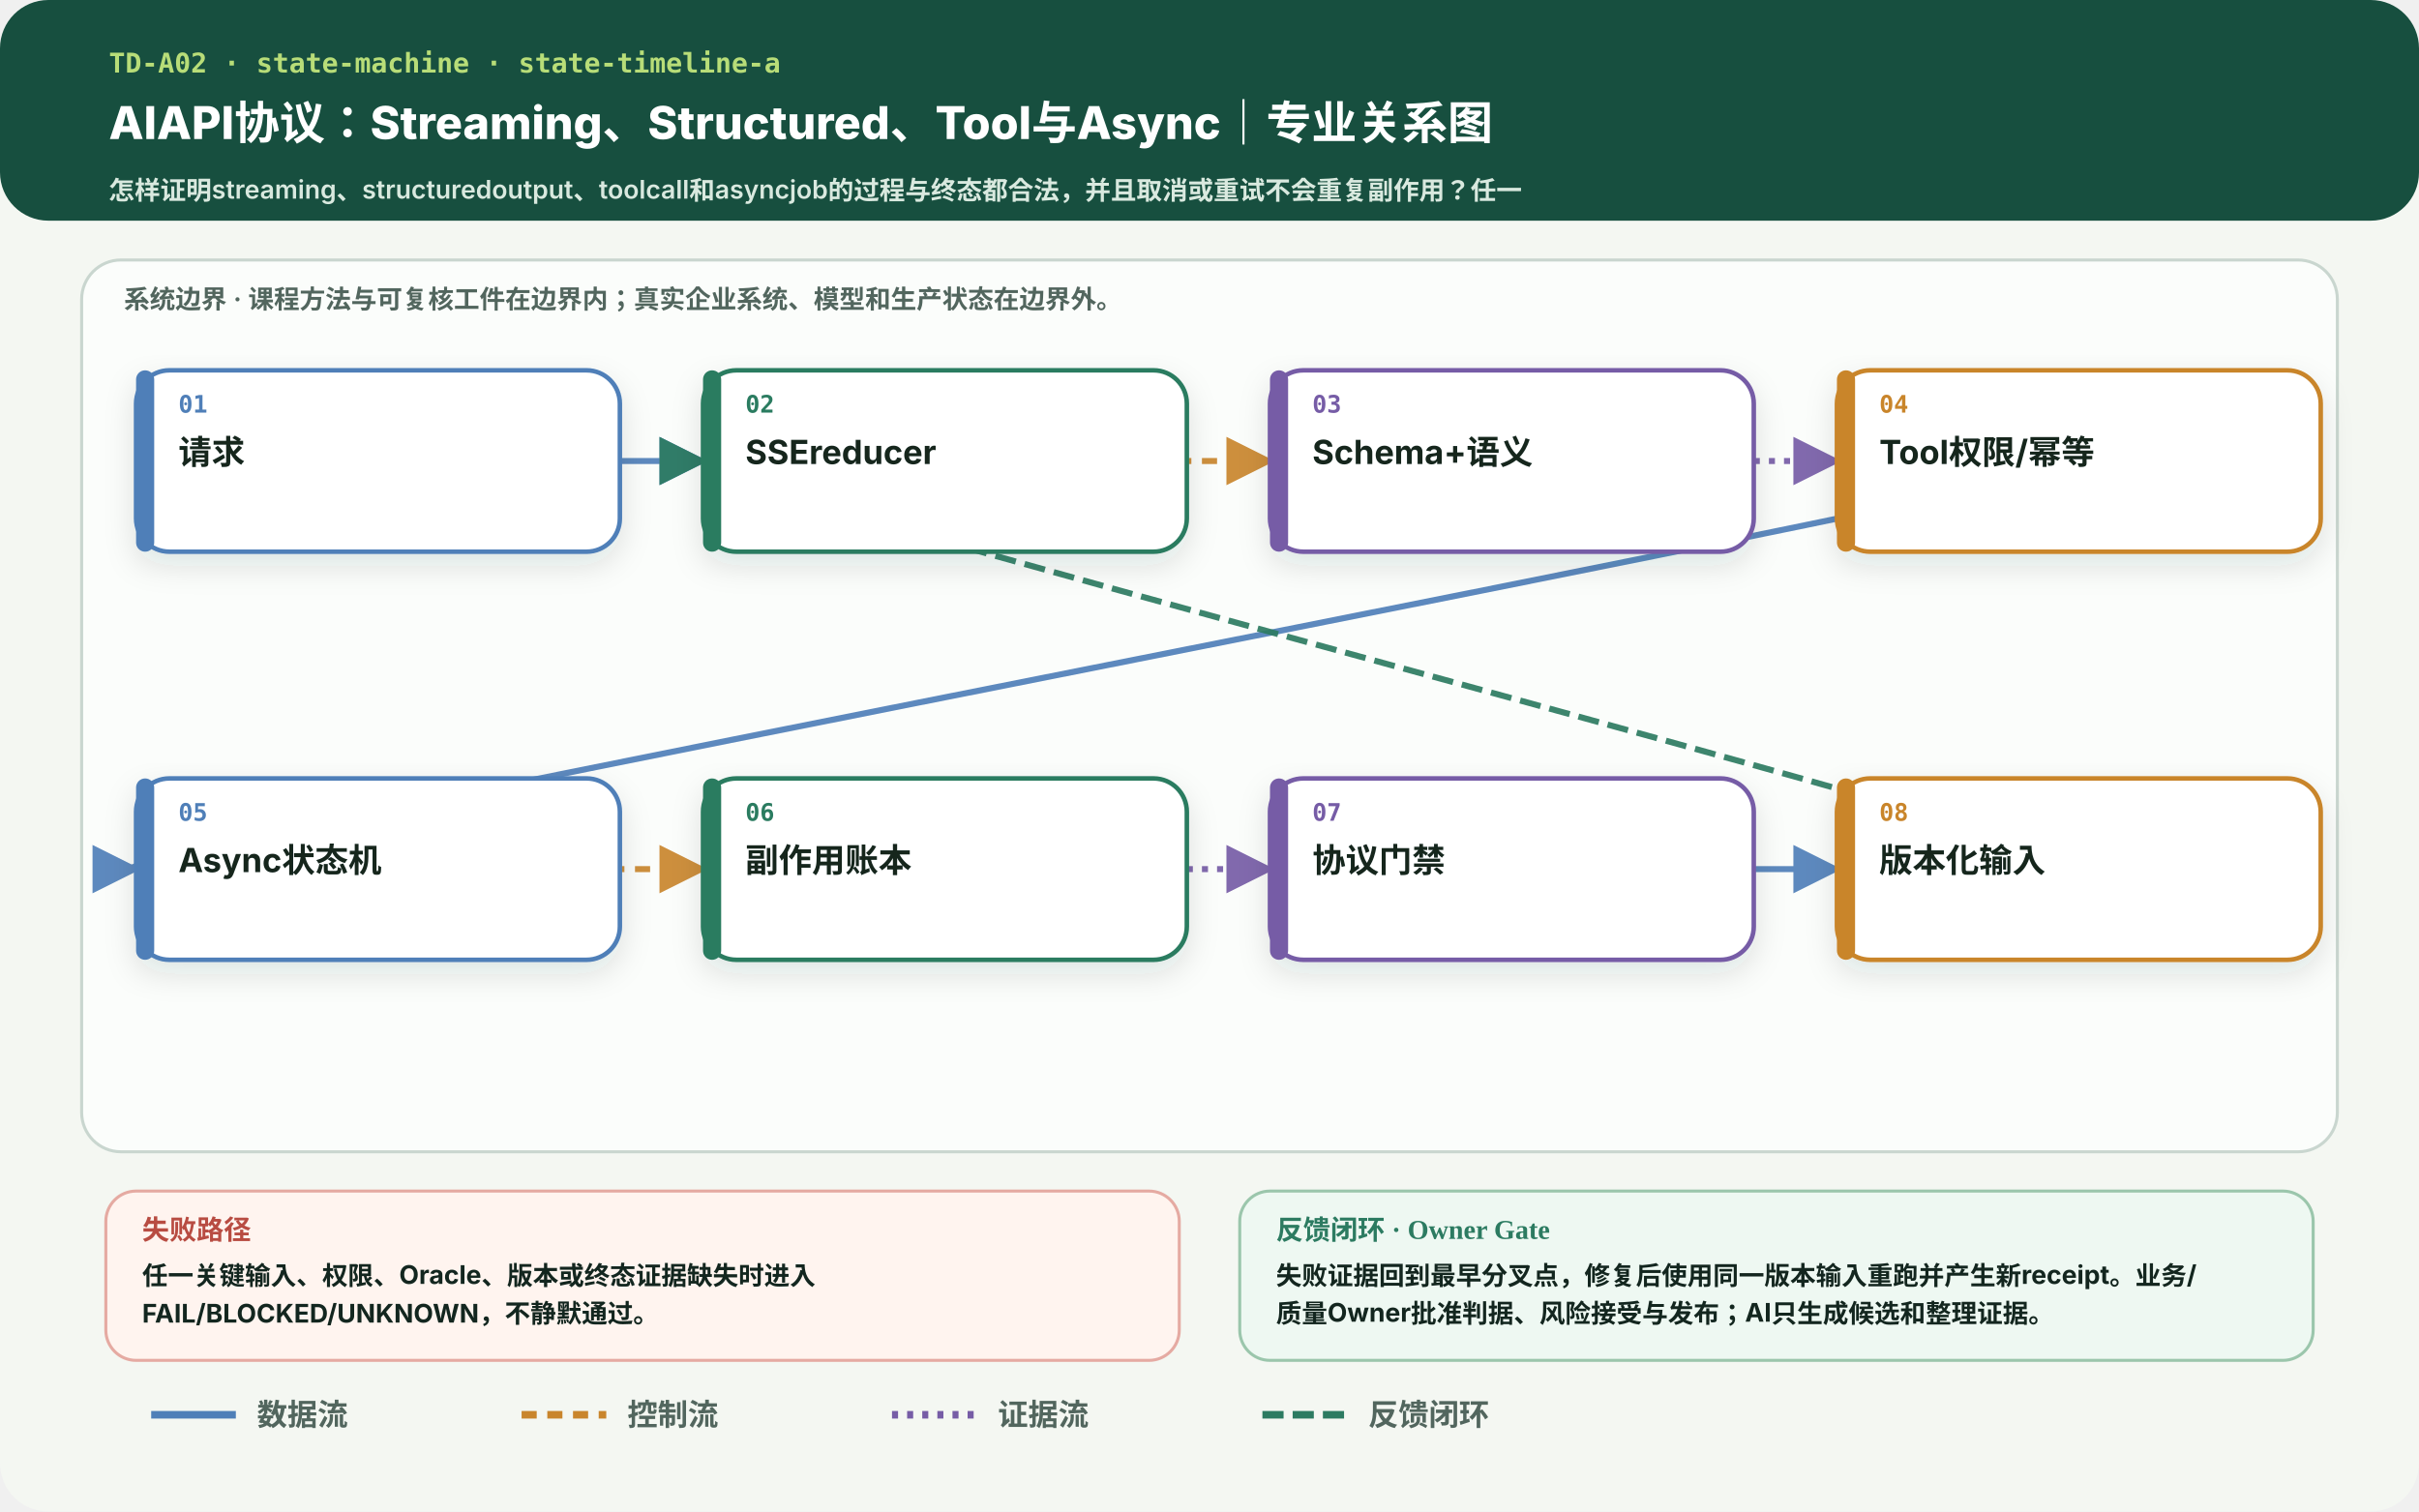
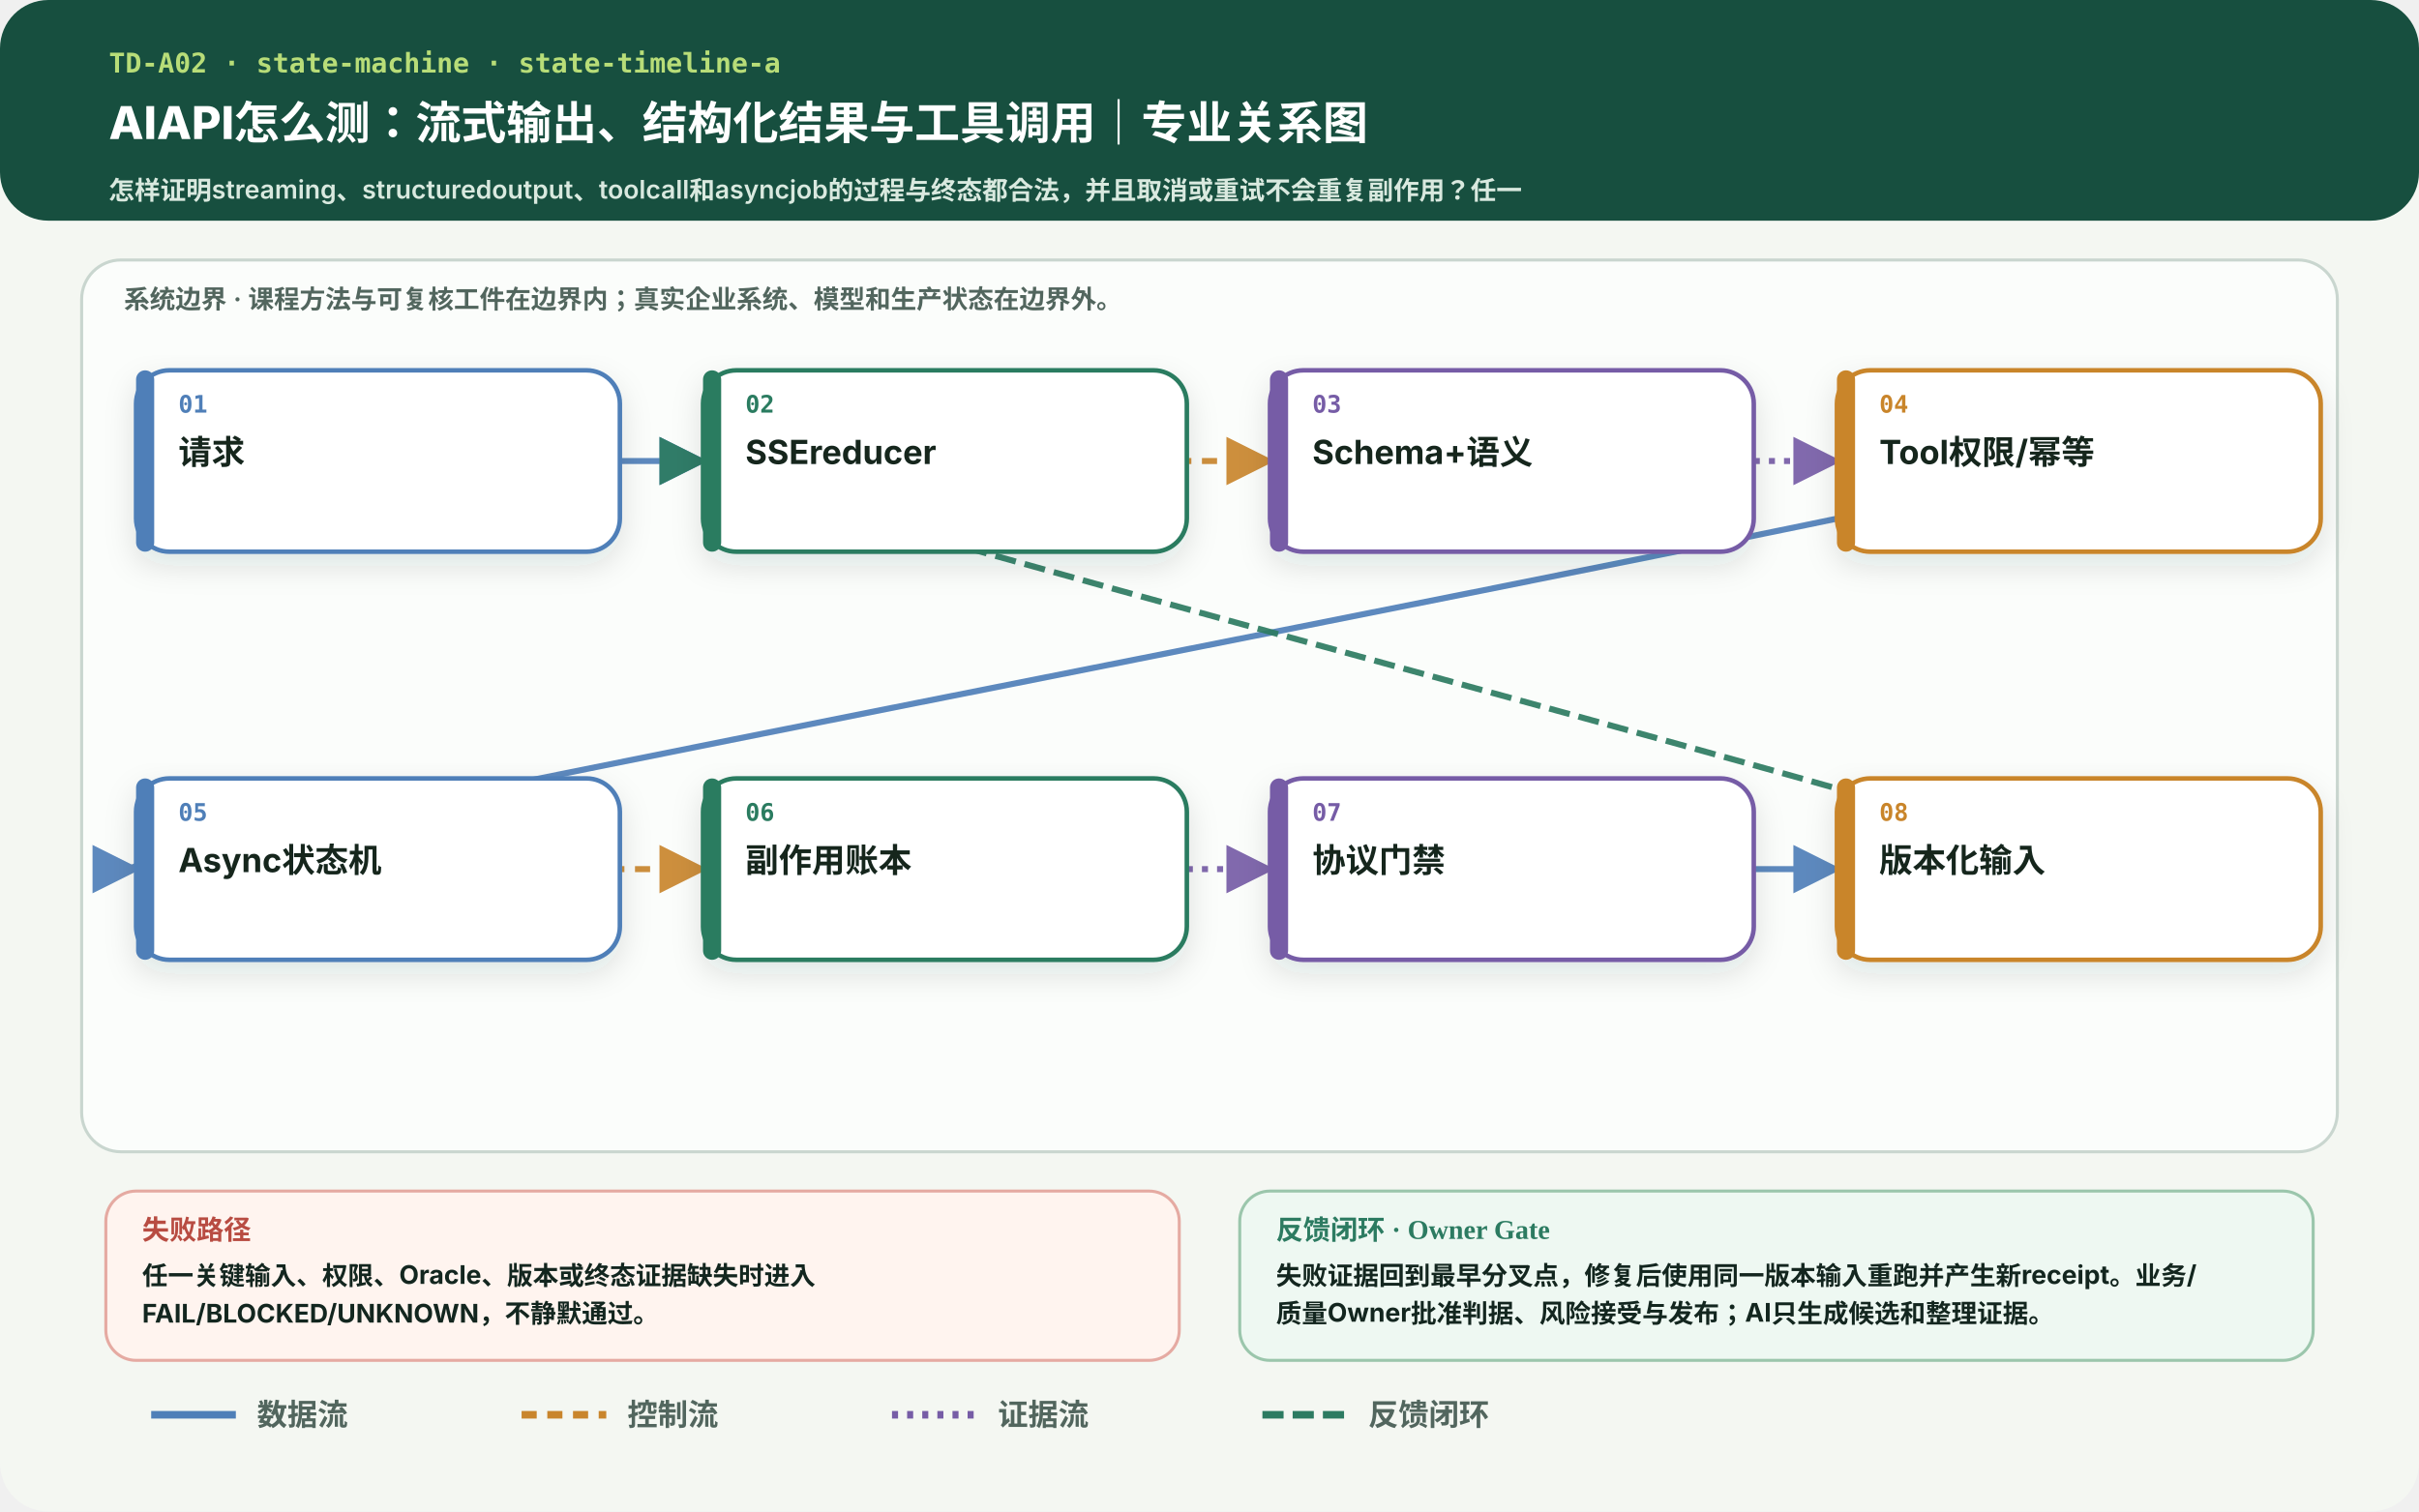
<svg xmlns="http://www.w3.org/2000/svg" role="img" aria-labelledby="title desc" viewBox="0 0 1600 1000" width="1600" height="1000">
  <defs>
    <filter id="shadow" x="-15%" y="-15%" width="130%" height="140%">
      <feDropShadow dx="0" dy="8" stdDeviation="10" flood-color="#173f32" flood-opacity="0.12" />
    </filter>
    <marker id="arrow-data" viewBox="0 0 10 10" refX="9" refY="5" markerWidth="8" markerHeight="8" orient="auto-start-reverse">
      <path d="M 0 0 L 10 5 L 0 10 z" fill="#4f7fb8" />
    </marker>
    <marker id="arrow-control" viewBox="0 0 10 10" refX="9" refY="5" markerWidth="8" markerHeight="8" orient="auto-start-reverse">
      <path d="M 0 0 L 10 5 L 0 10 z" fill="#c9852c" />
    </marker>
    <marker id="arrow-evidence" viewBox="0 0 10 10" refX="9" refY="5" markerWidth="8" markerHeight="8" orient="auto-start-reverse">
      <path d="M 0 0 L 10 5 L 0 10 z" fill="#765ca6" />
    </marker>
    <marker id="arrow-feedback" viewBox="0 0 10 10" refX="9" refY="5" markerWidth="8" markerHeight="8" orient="auto-start-reverse">
      <path d="M 0 0 L 10 5 L 0 10 z" fill="#2c7b61" />
    </marker>
  </defs>
  <rect width="1600" height="1000" rx="32" fill="#f4f7f2" />
  <rect x="0" y="0" width="1600" height="146" rx="32" fill="#174f3f" />
  <text x="72" y="48" font-family="ui-monospace,SFMono-Regular,Menlo,monospace" font-size="18" font-weight="800" fill="#b8dd78">TD-A02 · state-machine · state-timeline-a</text>
-   <text x="72" y="92" text-anchor="start" font-family="-apple-system,BlinkMacSystemFont,'Segoe UI','PingFang SC',sans-serif" font-size="30" font-weight="800" fill="#ffffff">AIAPI协议：Streaming、Structured、Tool与Async｜专业关系图</text>
+   <text x="72" y="92" text-anchor="start" font-family="-apple-system,BlinkMacSystemFont,'Segoe UI','PingFang SC',sans-serif" font-size="30" font-weight="800" fill="#ffffff">AIAPI怎么测：流式输出、结构化结果与工具调用｜专业关系图</text>
  <text x="72" y="132" text-anchor="start" font-family="-apple-system,BlinkMacSystemFont,'Segoe UI','PingFang SC',sans-serif" font-size="17" font-weight="600" fill="#d9e9df">怎样证明streaming、structuredoutput、toolcall和asyncjob的过程与终态都合法，并且取消或重试不会重复副作用？任一</text>
  <rect x="54" y="172" width="1492" height="590" rx="26" fill="#fbfdfb" stroke="#c9d6cf" stroke-width="2" />
  <text x="82" y="204" font-size="17" font-weight="800" fill="#52665e">系统边界 · 课程方法与可复核工件在边界内；真实企业系统、模型和生产状态在边界外。</text>
  <path d="M 250 305 C 325 305, 390 305, 465 305" fill="none" stroke="#4f7fb8" stroke-width="4" stroke-dasharray="" marker-end="url(#arrow-data)" opacity="0.92" />
  <path d="M 625 305 C 700 305, 765 305, 840 305" fill="none" stroke="#c9852c" stroke-width="4" stroke-dasharray="10 7" marker-end="url(#arrow-control)" opacity="0.92" />
  <path d="M 1000 305 C 1075 305, 1140 305, 1215 305" fill="none" stroke="#765ca6" stroke-width="4" stroke-dasharray="4 6" marker-end="url(#arrow-evidence)" opacity="0.92" />
  <path d="M 1375 305 C 1450 305, 15 575, 90 575" fill="none" stroke="#4f7fb8" stroke-width="4" stroke-dasharray="" marker-end="url(#arrow-data)" opacity="0.92" />
  <path d="M 250 575 C 325 575, 390 575, 465 575" fill="none" stroke="#c9852c" stroke-width="4" stroke-dasharray="10 7" marker-end="url(#arrow-control)" opacity="0.92" />
  <path d="M 625 575 C 700 575, 765 575, 840 575" fill="none" stroke="#765ca6" stroke-width="4" stroke-dasharray="4 6" marker-end="url(#arrow-evidence)" opacity="0.92" />
  <path d="M 1000 575 C 1075 575, 1140 575, 1215 575" fill="none" stroke="#4f7fb8" stroke-width="4" stroke-dasharray="" marker-end="url(#arrow-data)" opacity="0.92" />
  <path d="M 1375 575 C 1450 575, 390 305, 465 305" fill="none" stroke="#2c7b61" stroke-width="4" stroke-dasharray="14 6" marker-end="url(#arrow-feedback)" opacity="0.92" />
  <g filter="url(#shadow)">
    <rect x="90" y="245" width="320" height="120" rx="22" fill="#ffffff" stroke="#4f7fb8" stroke-width="3" />
    <rect x="90" y="245" width="12" height="120" rx="6" fill="#4f7fb8" />
    <text x="118" y="273" font-family="ui-monospace,SFMono-Regular,Menlo,monospace" font-size="16" font-weight="800" fill="#4f7fb8">01</text>
    <text x="118" y="307" text-anchor="start" font-family="-apple-system,BlinkMacSystemFont,'Segoe UI','PingFang SC',sans-serif" font-size="22" font-weight="700" fill="#13261f">请求</text>
  </g>
  <g filter="url(#shadow)">
    <rect x="465" y="245" width="320" height="120" rx="22" fill="#ffffff" stroke="#2c7b61" stroke-width="3" />
    <rect x="465" y="245" width="12" height="120" rx="6" fill="#2c7b61" />
    <text x="493" y="273" font-family="ui-monospace,SFMono-Regular,Menlo,monospace" font-size="16" font-weight="800" fill="#2c7b61">02</text>
    <text x="493" y="307" text-anchor="start" font-family="-apple-system,BlinkMacSystemFont,'Segoe UI','PingFang SC',sans-serif" font-size="22" font-weight="700" fill="#13261f">SSEreducer</text>
  </g>
  <g filter="url(#shadow)">
    <rect x="840" y="245" width="320" height="120" rx="22" fill="#ffffff" stroke="#765ca6" stroke-width="3" />
    <rect x="840" y="245" width="12" height="120" rx="6" fill="#765ca6" />
    <text x="868" y="273" font-family="ui-monospace,SFMono-Regular,Menlo,monospace" font-size="16" font-weight="800" fill="#765ca6">03</text>
    <text x="868" y="307" text-anchor="start" font-family="-apple-system,BlinkMacSystemFont,'Segoe UI','PingFang SC',sans-serif" font-size="22" font-weight="700" fill="#13261f">Schema+语义</text>
  </g>
  <g filter="url(#shadow)">
    <rect x="1215" y="245" width="320" height="120" rx="22" fill="#ffffff" stroke="#c9852c" stroke-width="3" />
    <rect x="1215" y="245" width="12" height="120" rx="6" fill="#c9852c" />
    <text x="1243" y="273" font-family="ui-monospace,SFMono-Regular,Menlo,monospace" font-size="16" font-weight="800" fill="#c9852c">04</text>
    <text x="1243" y="307" text-anchor="start" font-family="-apple-system,BlinkMacSystemFont,'Segoe UI','PingFang SC',sans-serif" font-size="22" font-weight="700" fill="#13261f">Tool权限/幂等</text>
  </g>
  <g filter="url(#shadow)">
    <rect x="90" y="515" width="320" height="120" rx="22" fill="#ffffff" stroke="#4f7fb8" stroke-width="3" />
    <rect x="90" y="515" width="12" height="120" rx="6" fill="#4f7fb8" />
    <text x="118" y="543" font-family="ui-monospace,SFMono-Regular,Menlo,monospace" font-size="16" font-weight="800" fill="#4f7fb8">05</text>
    <text x="118" y="577" text-anchor="start" font-family="-apple-system,BlinkMacSystemFont,'Segoe UI','PingFang SC',sans-serif" font-size="22" font-weight="700" fill="#13261f">Async状态机</text>
  </g>
  <g filter="url(#shadow)">
    <rect x="465" y="515" width="320" height="120" rx="22" fill="#ffffff" stroke="#2c7b61" stroke-width="3" />
    <rect x="465" y="515" width="12" height="120" rx="6" fill="#2c7b61" />
    <text x="493" y="543" font-family="ui-monospace,SFMono-Regular,Menlo,monospace" font-size="16" font-weight="800" fill="#2c7b61">06</text>
    <text x="493" y="577" text-anchor="start" font-family="-apple-system,BlinkMacSystemFont,'Segoe UI','PingFang SC',sans-serif" font-size="22" font-weight="700" fill="#13261f">副作用账本</text>
  </g>
  <g filter="url(#shadow)">
    <rect x="840" y="515" width="320" height="120" rx="22" fill="#ffffff" stroke="#765ca6" stroke-width="3" />
    <rect x="840" y="515" width="12" height="120" rx="6" fill="#765ca6" />
    <text x="868" y="543" font-family="ui-monospace,SFMono-Regular,Menlo,monospace" font-size="16" font-weight="800" fill="#765ca6">07</text>
    <text x="868" y="577" text-anchor="start" font-family="-apple-system,BlinkMacSystemFont,'Segoe UI','PingFang SC',sans-serif" font-size="22" font-weight="700" fill="#13261f">协议门禁</text>
  </g>
  <g filter="url(#shadow)">
    <rect x="1215" y="515" width="320" height="120" rx="22" fill="#ffffff" stroke="#c9852c" stroke-width="3" />
    <rect x="1215" y="515" width="12" height="120" rx="6" fill="#c9852c" />
    <text x="1243" y="543" font-family="ui-monospace,SFMono-Regular,Menlo,monospace" font-size="16" font-weight="800" fill="#c9852c">08</text>
    <text x="1243" y="577" text-anchor="start" font-family="-apple-system,BlinkMacSystemFont,'Segoe UI','PingFang SC',sans-serif" font-size="22" font-weight="700" fill="#13261f">版本化输入</text>
  </g>
  <g transform="translate(70 788)">
    <rect width="710" height="112" rx="20" fill="#fff4ef" stroke="#e5aaa2" stroke-width="2" />
    <text x="24" y="32" font-size="18" font-weight="900" fill="#b84c42">失败路径</text>
    <text x="24" y="62" text-anchor="start" font-family="-apple-system,BlinkMacSystemFont,'Segoe UI','PingFang SC',sans-serif" font-size="17" font-weight="650" fill="#13261f">任一关键输入、权限、Oracle、版本或终态证据缺失时进入</text>
    <text x="24" y="87" text-anchor="start" font-family="-apple-system,BlinkMacSystemFont,'Segoe UI','PingFang SC',sans-serif" font-size="17" font-weight="650" fill="#13261f">FAIL/BLOCKED/UNKNOWN，不静默通过。</text>
  </g>
  <g transform="translate(820 788)">
    <rect width="710" height="112" rx="20" fill="#eef8f2" stroke="#9bc6ac" stroke-width="2" />
    <text x="24" y="32" font-size="18" font-weight="900" fill="#2c7b61">反馈闭环 · Owner Gate</text>
    <text x="24" y="62" text-anchor="start" font-family="-apple-system,BlinkMacSystemFont,'Segoe UI','PingFang SC',sans-serif" font-size="17" font-weight="650" fill="#13261f">失败证据回到最早分叉点，修复后使用同一版本输入重跑并产生新receipt。业务/</text>
    <text x="24" y="87" text-anchor="start" font-family="-apple-system,BlinkMacSystemFont,'Segoe UI','PingFang SC',sans-serif" font-size="17" font-weight="650" fill="#13261f">质量Owner批准判据、风险接受与发布；AI只生成候选和整理证据。</text>
  </g>
  <g transform="translate(100 936)">
    <line x1="0" y1="0" x2="56" y2="0" stroke="#4f7fb8" stroke-width="5" stroke-dasharray="" />
    <text x="70" y="7" font-size="20" font-weight="700" fill="#52665e">数据流</text>
  </g>
  <g transform="translate(345 936)">
    <line x1="0" y1="0" x2="56" y2="0" stroke="#c9852c" stroke-width="5" stroke-dasharray="10 7" />
    <text x="70" y="7" font-size="20" font-weight="700" fill="#52665e">控制流</text>
  </g>
  <g transform="translate(590 936)">
    <line x1="0" y1="0" x2="56" y2="0" stroke="#765ca6" stroke-width="5" stroke-dasharray="4 6" />
    <text x="70" y="7" font-size="20" font-weight="700" fill="#52665e">证据流</text>
  </g>
  <g transform="translate(835 936)">
    <line x1="0" y1="0" x2="56" y2="0" stroke="#2c7b61" stroke-width="5" stroke-dasharray="14 6" />
    <text x="70" y="7" font-size="20" font-weight="700" fill="#52665e">反馈闭环</text>
  </g>
</svg>
